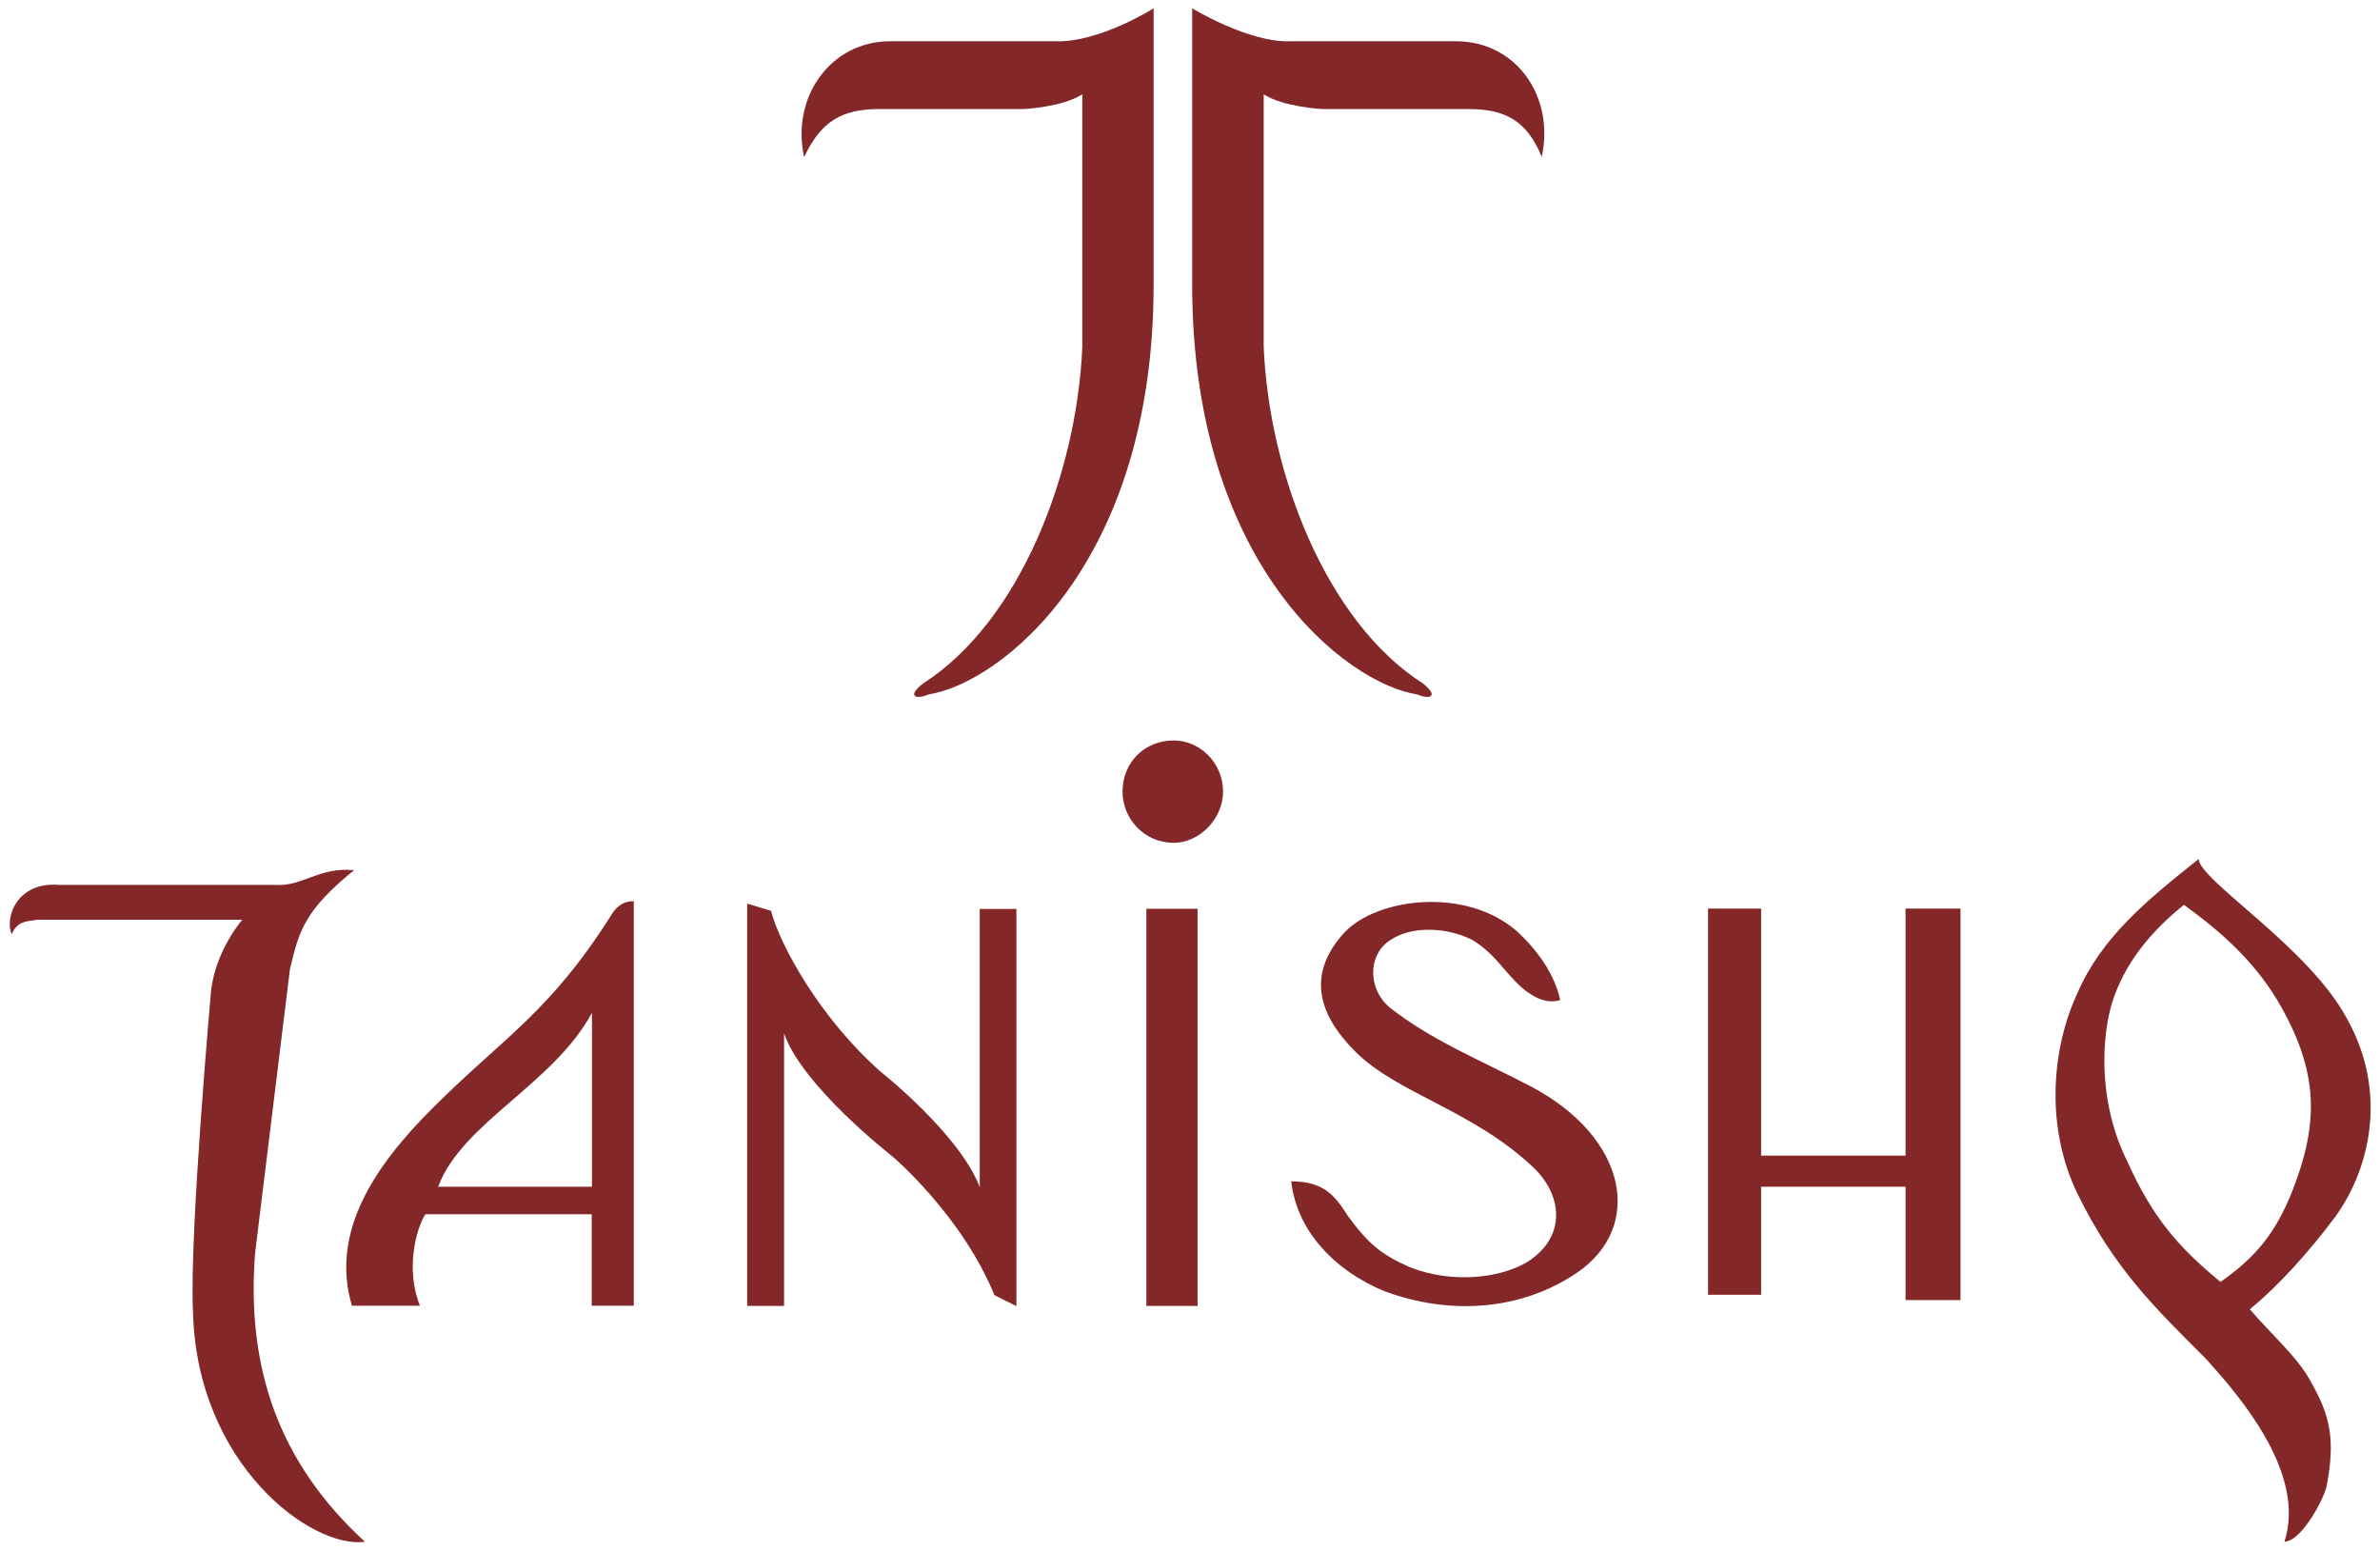
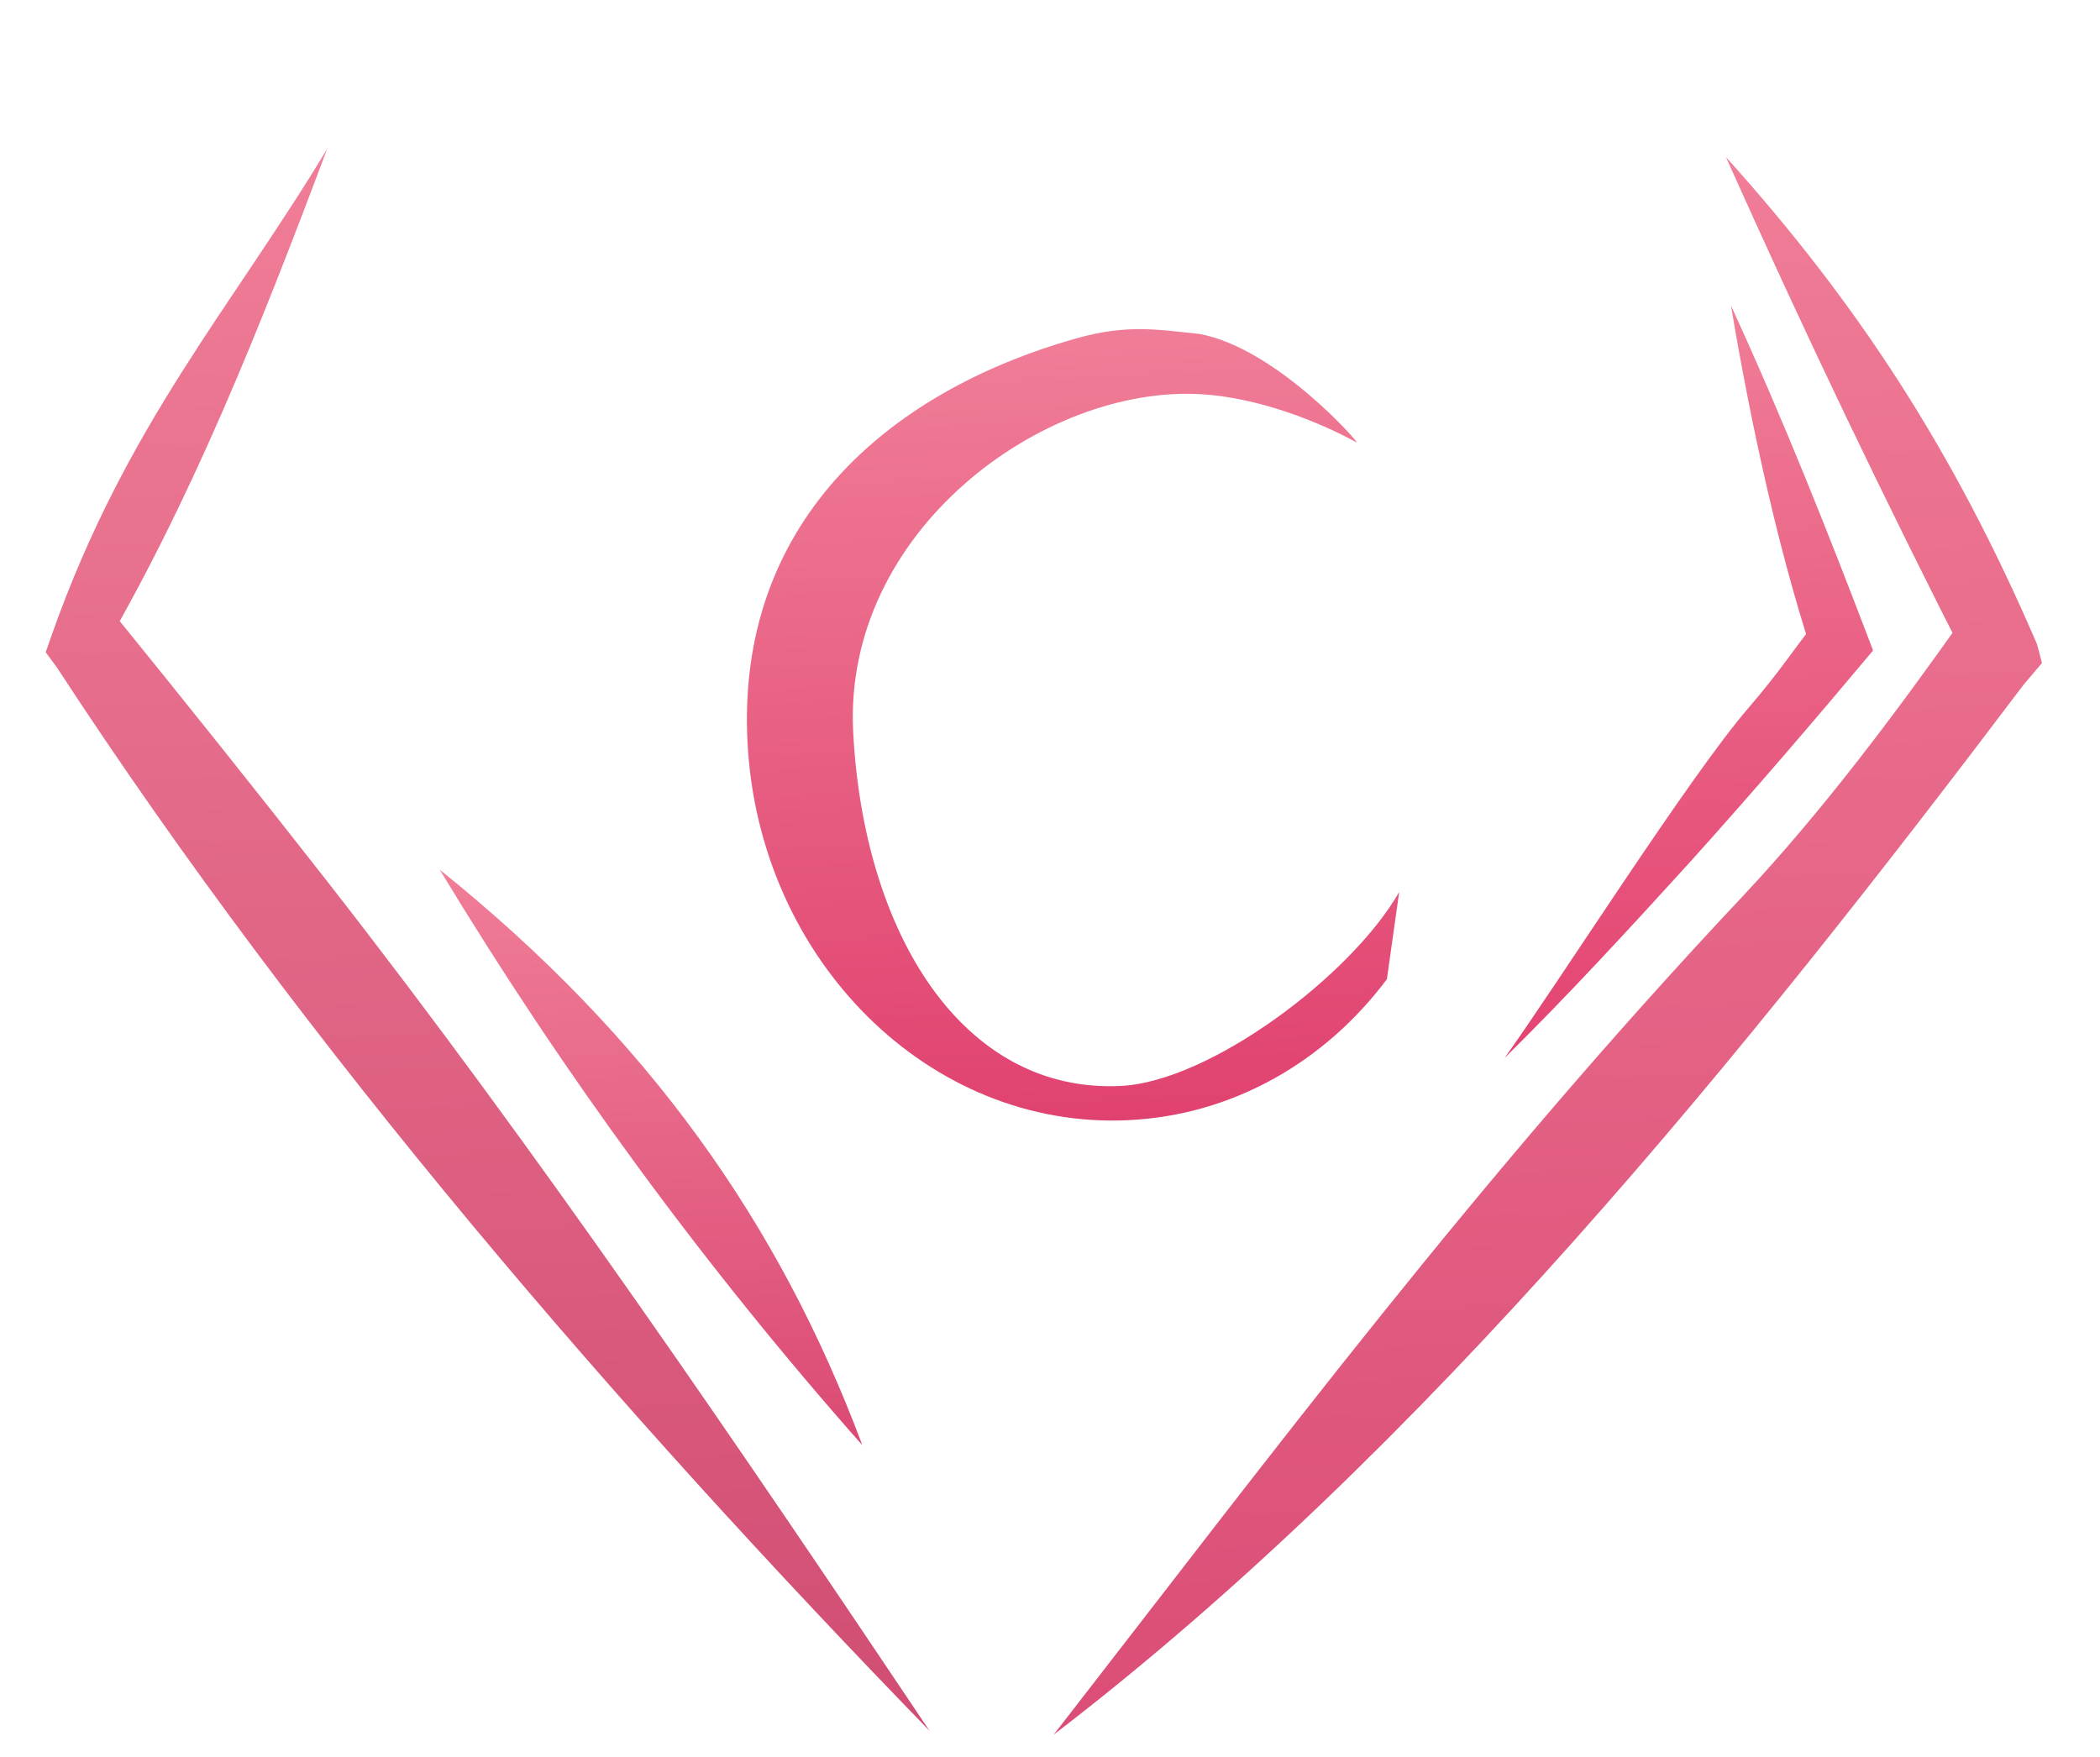
- <svg xmlns="http://www.w3.org/2000/svg" id="a" viewBox="0 0 114.83 74.79">
+ <svg xmlns="http://www.w3.org/2000/svg" viewBox="270.376 366.519 66.88 55.95">
  <defs>
-     <style>.b{fill:#832729;fill-rule:evenodd;}</style>
+     <style>.cls-2{fill:#f07d97}</style>
+     <linearGradient gradientUnits="userSpaceOnUse" x1="305.302" y1="368.154" x2="305.302" y2="374.301" id="gradient-0">
+       <stop offset="0" style="stop-color: rgb(94.118% 49.02% 59.216%)" />
+       <stop offset="1" style="stop-color: rgb(203, 61, 101);" />
+     </linearGradient>
+     <linearGradient gradientUnits="userSpaceOnUse" x1="320.142" y1="373.68" x2="320.142" y2="422.733" id="gradient-1" gradientTransform="matrix(1, 0, 0, 1, -0.99863, -0.052336)">
+       <stop offset="0" style="stop-color: rgb(94.118% 49.02% 59.216%)" />
+       <stop offset="1" style="stop-color: rgb(219, 77, 118);" />
+     </linearGradient>
+     <linearGradient gradientUnits="userSpaceOnUse" x1="285.436" y1="370.99" x2="285.436" y2="422.353" id="gradient-2">
+       <stop offset="0" style="stop-color: rgb(94.118% 49.02% 59.216%)" />
+       <stop offset="1" style="stop-color: rgb(209, 77, 115);" />
+     </linearGradient>
+     <linearGradient gradientUnits="userSpaceOnUse" x1="290.69" y1="394.143" x2="290.69" y2="413.153" id="gradient-3">
+       <stop offset="0" style="stop-color: rgb(94.118% 49.02% 59.216%)" />
+       <stop offset="1" style="stop-color: rgb(219, 74, 116);" />
+     </linearGradient>
+     <linearGradient gradientUnits="userSpaceOnUse" x1="324.201" y1="378.388" x2="324.201" y2="401.908" id="gradient-4">
+       <stop offset="0" style="stop-color: rgb(94.118% 49.02% 59.216%)" />
+       <stop offset="1" style="stop-color: rgb(227, 68, 113);" />
+     </linearGradient>
+     <linearGradient gradientUnits="userSpaceOnUse" x1="304.689" y1="378.105" x2="304.689" y2="403.258" id="gradient-5">
+       <stop offset="0" style="stop-color: rgb(94.118% 49.02% 59.216%)" />
+       <stop offset="1" style="stop-color: rgb(224, 66, 111);" />
+     </linearGradient>
+     <linearGradient gradientUnits="userSpaceOnUse" x1="309.585" y1="380" x2="309.585" y2="380" id="gradient-6">
+       <stop offset="0" style="stop-color: rgb(94.118% 49.02% 59.216%)" />
+       <stop offset="1" style="stop-color: rgb(63.455% 21.097% 33.158%)" />
+     </linearGradient>
  </defs>
-   <path class="b" d="M38.79,7.55c-.62-2.91,1.32-5.56,4.15-5.56h7.95c2.12,.09,4.77-1.59,4.77-1.59V13.73c0,13.51-7.42,19.24-10.86,19.77-.62,.27-1.06,.09-.26-.53,4.68-3,7.42-10.15,7.68-16.24V4.55c-.97,.62-2.82,.71-2.82,.71h-6.97c-1.85,0-2.82,.62-3.62,2.29m35.58,0c.62-2.91-1.24-5.56-4.15-5.56h-7.95c-2.03,.09-4.77-1.59-4.77-1.59V13.73c0,13.51,7.42,19.24,10.86,19.77,.62,.27,1.06,.09,.27-.53-4.68-3-7.42-10.15-7.68-16.24V4.55c.97,.62,2.82,.71,2.82,.71h7.06c1.85,0,2.83,.62,3.53,2.29h0ZM20.26,62.99c-.71-1.77-.18-3.71,.26-4.41h8.03v4.41h2.03v-19.51s-.62-.09-1.06,.62c-3,4.77-5.3,6-8.65,9.36-2.83,2.82-4.94,6-3.89,9.53h3.27Zm.88-5.74h7.42v-8.39c-1.85,3.44-6.27,5.3-7.42,8.39Zm84.93-15.8c-2.56,2.03-4.68,3.8-5.83,6.44-1.24,2.65-1.59,6.44,0,9.71,1.77,3.62,3.8,5.56,6.18,7.94,1.68,1.85,4.86,5.56,3.8,8.83,.79,0,1.85-1.94,2.03-2.65,.44-2.29,.18-3.44-.79-5.12-.62-1.15-1.94-2.29-2.91-3.44,1.41-1.15,2.91-2.83,4.15-4.5,1.59-2.21,2.56-5.91,.53-9.53-1.85-3.44-7.06-6.62-7.15-7.68h0Zm1.06,20.39c-2.03-1.68-3.27-3.09-4.5-5.83-1.24-2.47-1.32-5.39-.79-7.42,.62-2.21,2.12-3.8,3.53-4.94,1.59,1.15,3.27,2.56,4.5,4.59,2.03,3.44,2.03,5.91,.71,9.27-.79,1.94-1.68,3.09-3.44,4.33h0ZM.57,45.07c-.35-.71,.18-2.56,2.3-2.38H13.28c1.32,.09,2.12-.88,3.8-.71-2.38,1.94-2.65,2.91-3.09,4.77l-1.68,13.68c-.44,5.56,1.15,10.15,5.3,13.95-2.56,.35-8.12-3.71-8.3-11.12-.18-3.71,.88-15.54,.88-15.54,.26-1.94,1.5-3.35,1.5-3.35H1.8c-.62,.09-.97,.09-1.24,.71H.57Zm81.84,17.39h2.56v-5.21h6.97v5.47h2.65v-18.89h-2.65v11.92h-6.97v-11.92h-2.56v18.63h0Zm-7.15-14.21c-.62,.18-1.24-.09-1.85-.62-.88-.79-1.24-1.59-2.38-2.29-1.24-.62-3-.71-4.06,.09-.97,.71-.97,2.3,.09,3.18,2.03,1.59,4.24,2.47,6.8,3.8,4.68,2.47,5.47,6.8,2.21,9-2.74,1.85-6.18,2.03-9.27,.88-2.38-.97-4.24-2.91-4.5-5.3,1.59,0,2.12,.71,2.74,1.68,.97,1.32,1.59,1.85,3,2.47,2.03,.79,4.33,.53,5.65-.26,1.94-1.24,1.68-3.27,.26-4.59-2.91-2.74-6.53-3.53-8.56-5.56-1.77-1.77-2.38-3.71-.53-5.74,1.59-1.68,5.83-2.21,8.3-.09,1.06,.97,1.85,2.12,2.12,3.35h0Zm-21.1-10.06c0-1.41,1.06-2.47,2.47-2.47,1.24,0,2.38,1.06,2.38,2.47,0,1.32-1.15,2.47-2.38,2.47-1.41,0-2.47-1.15-2.47-2.47Zm1.15,5.65h2.47v19.16h-2.47v-19.16Zm-19.25,19.16h1.77v-13.15c.88,2.56,5.21,5.92,5.21,5.92,0,0,3.35,2.83,4.94,6.71l1.06,.53v-19.16h-1.77v13.42c-.97-2.56-4.77-5.56-4.77-5.56-2.91-2.56-4.86-6.09-5.3-7.77l-1.15-.35v19.42h0Z" />
+   <g transform="matrix(0.99863, -0.052336, 0.052336, 0.99863, -20.30705, 15.50517)">
+     <path class="cls-2" d="M 283.992 369.331 C 291.112 368.105 298.252 367.908 305.392 368.411 C 312.502 369.112 319.732 369.988 326.612 374.301 C 325.732 374.016 324.852 373.71 323.972 373.381 C 311.273 370.126 297.149 371.085 283.992 369.353 L 283.992 369.331 Z" style="stroke-width: 27px; stroke-linejoin: bevel; stroke-linecap: square; stroke-dashoffset: -100px; transform-box: fill-box; transform-origin: 50% 50%; fill: url(&quot;#gradient-0&quot;);" transform="matrix(0.999391, -0.034899, 0.034899, 0.999391, 0, 0)" />
+     <path class="cls-2" d="M 326.551 373.628 C 330.525 378.536 333.311 383.373 335.624 389.628 L 335.752 390.238 L 335.131 390.898 C 325.72 402.087 314.893 414.193 302.533 422.681 C 309.963 414.081 316.972 405.655 325.807 397.196 C 328.539 394.58 331.04 391.561 333.354 388.631 L 333.542 390.455 C 331.032 384.825 328.771 379.398 326.551 373.638 L 326.551 373.628 Z" style="stroke-width: 27px; stroke-linejoin: bevel; stroke-linecap: square; stroke-dashoffset: -100px; fill: url(&quot;#gradient-1&quot;); transform-box: fill-box; transform-origin: 50% 50%;" />
+     <path class="cls-2" d="M 282.087 370.99 C 279.641 376.597 277.145 382.046 273.842 387.01 L 274.538 385.498 C 276.671 388.428 278.786 391.378 280.874 394.358 C 287.13 403.298 292.953 412.903 298.593 422.353 C 289.291 411.71 279.941 399.711 272.61 387.07 L 272.28 386.57 L 272.51 386.008 C 275.219 379.458 278.777 375.91 282.096 370.99 L 282.087 370.99 Z" style="stroke-width: 27px; stroke-linejoin: bevel; stroke-linecap: square; stroke-dashoffset: -100px; fill: url(&quot;#gradient-2&quot;);" />
+     <path class="cls-2" d="M 284.45 394.143 C 290.811 399.829 294.668 405.973 296.93 413.153 C 292.2 407.203 288.04 400.853 284.45 394.143 Z" style="stroke-width: 27px; stroke-linejoin: bevel; stroke-linecap: square; stroke-dashoffset: -100px; transform-box: fill-box; transform-origin: 50% 50%; fill: url(&quot;#gradient-3&quot;);" />
+     <path class="cls-2" d="M 326.471 378.388 C 327.931 382.058 329.191 385.798 330.401 389.558 C 328.381 391.728 326.341 393.868 324.241 395.968 C 322.201 397.988 320.151 399.998 318.001 401.908 C 319.801 399.658 324.361 393.24 326.344 391.176 C 328.487 388.945 328.649 387.926 329.414 388.78 C 330.948 389.051 328.669 390.54 328.684 390.343 C 327.604 386.643 326.883 382.096 326.461 378.388 L 326.471 378.388 Z" style="stroke-width: 27px; stroke-linejoin: bevel; stroke-linecap: square; stroke-dashoffset: -100px; transform-box: fill-box; transform-origin: 50% 50%; fill: url(&quot;#gradient-4&quot;);" />
+     <path class="cls-2" d="M 314.39 399.205 C 312.3 401.713 309.28 403.277 305.92 403.258 C 299.59 403.224 294.45 397.555 294.45 390.615 C 294.45 383.675 299.396 379.709 305.569 378.306 C 307.237 377.927 308.189 378.164 309.508 378.368 C 311.915 378.943 314.424 382.118 314.322 382.081 C 313.152 381.354 311.285 380.498 309.485 380.29 C 304.488 379.713 297.828 384.032 297.828 390.462 C 297.828 396.892 300.71 402.13 305.74 402.157 C 308.58 402.173 313.257 399.042 314.927 396.451 L 314.39 399.205 Z" style="stroke-width: 27px; stroke-linejoin: bevel; stroke-linecap: square; stroke-dashoffset: -100px; fill: url(&quot;#gradient-5&quot;);" />
+     <path class="cls-2" d="M 309.58 380 L 309.59 380 L 309.58 380 Z" style="stroke-width: 27px; stroke-linecap: square; stroke-dashoffset: -100px; paint-order: fill; stroke-miterlimit: 1; fill: url(&quot;#gradient-6&quot;);" />
+   </g>
</svg>
